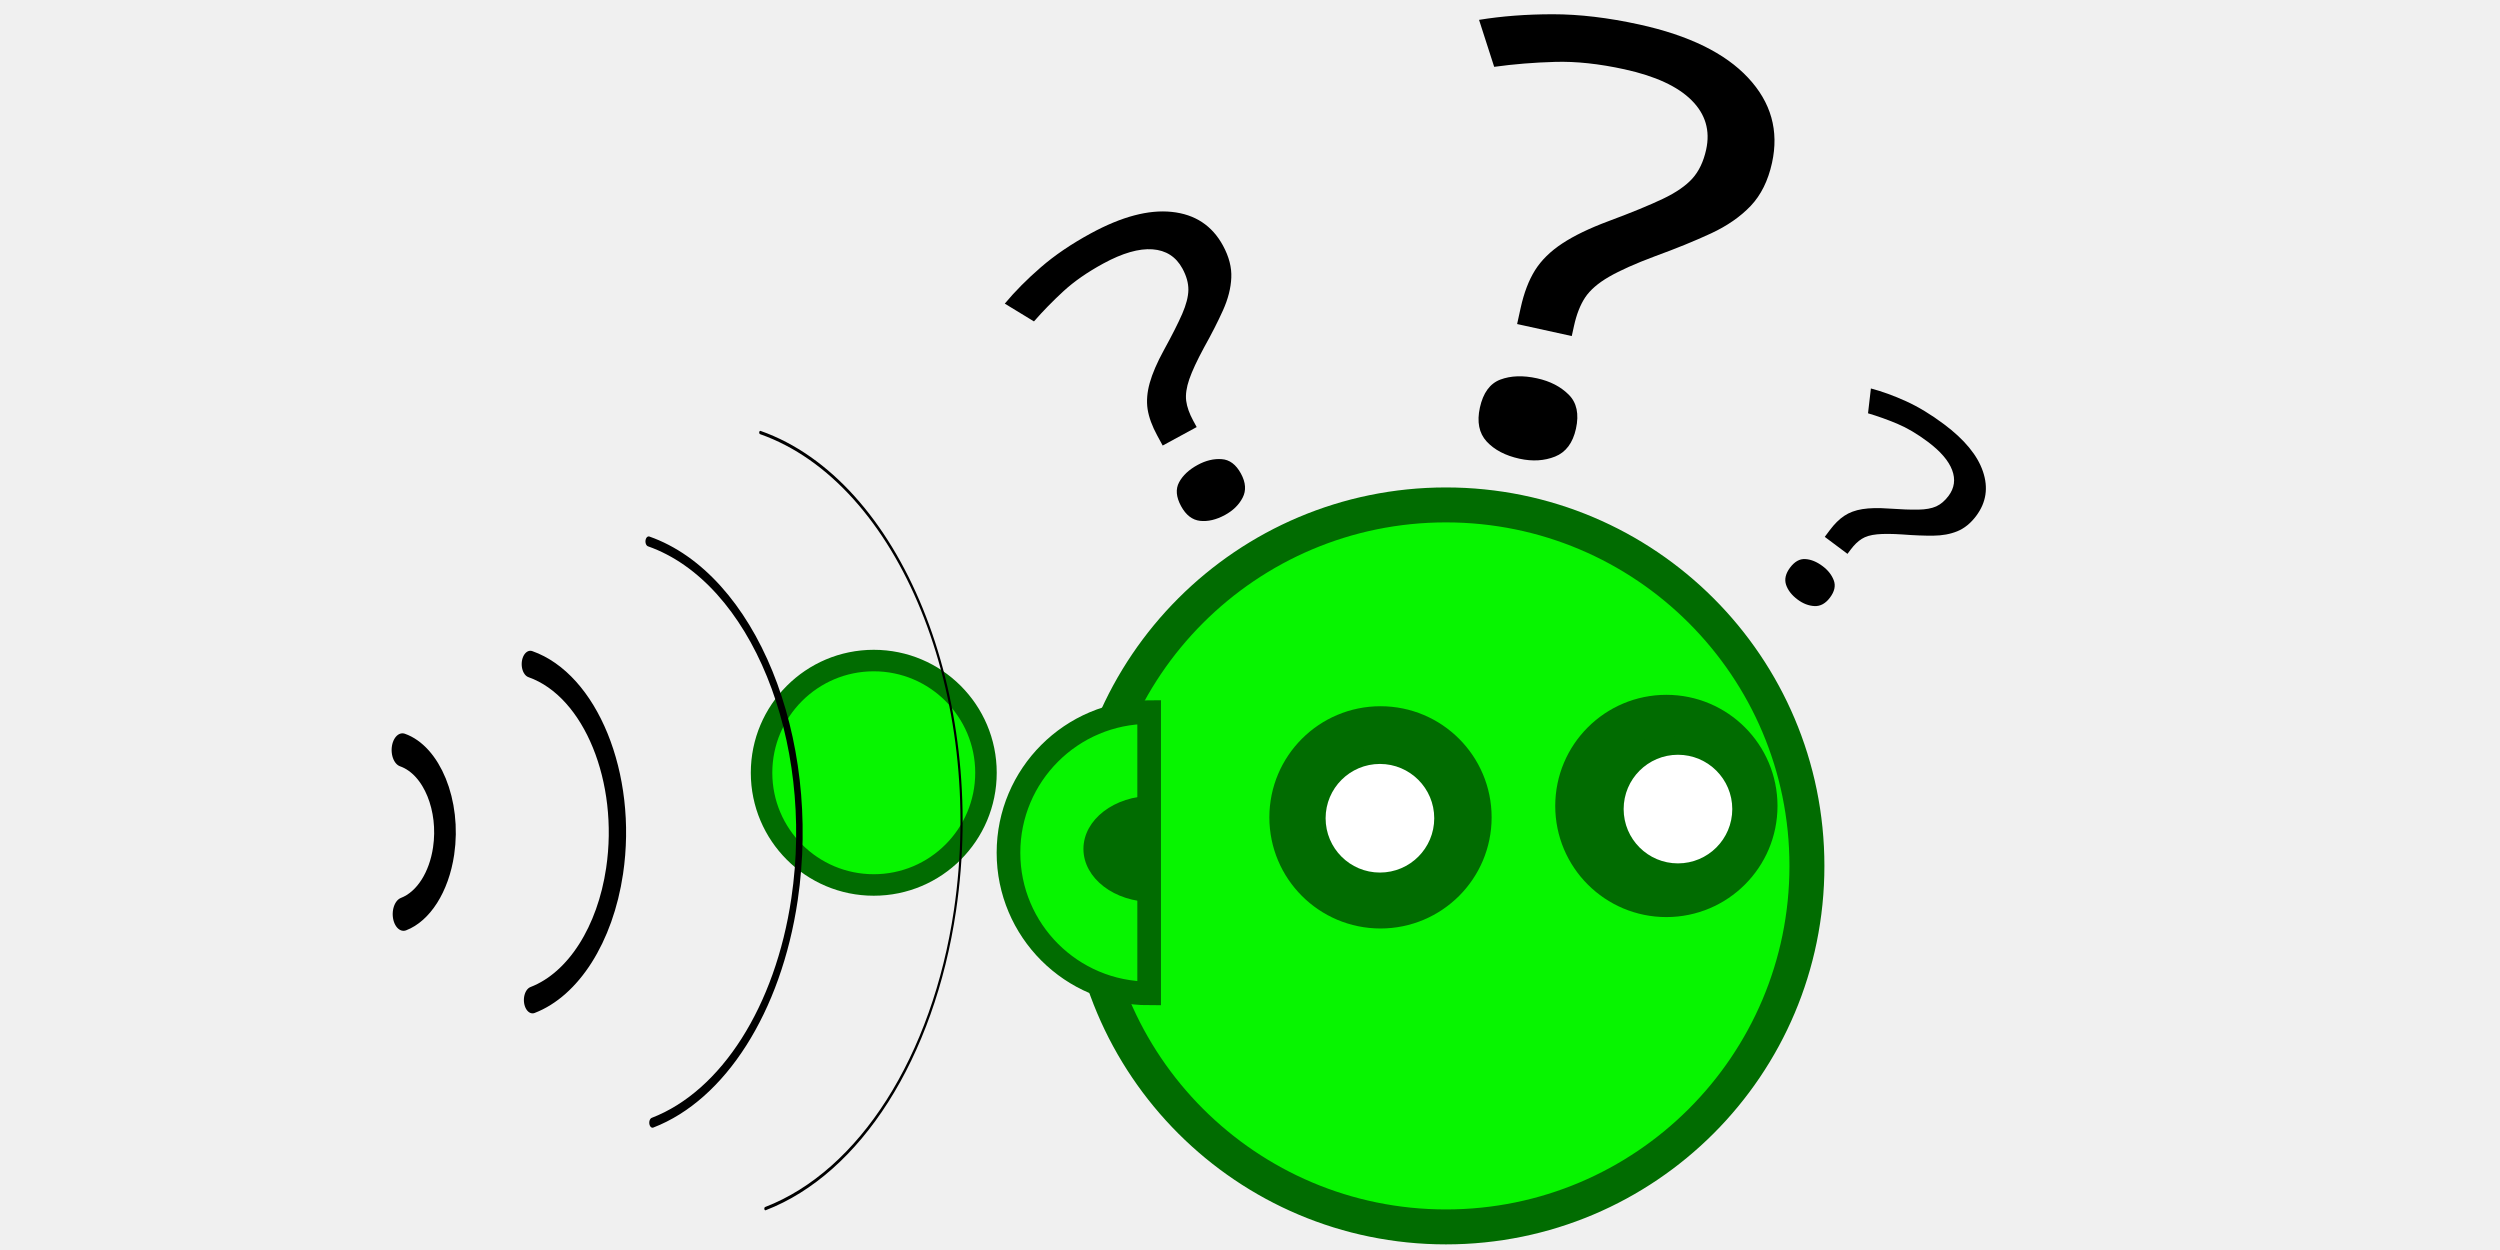
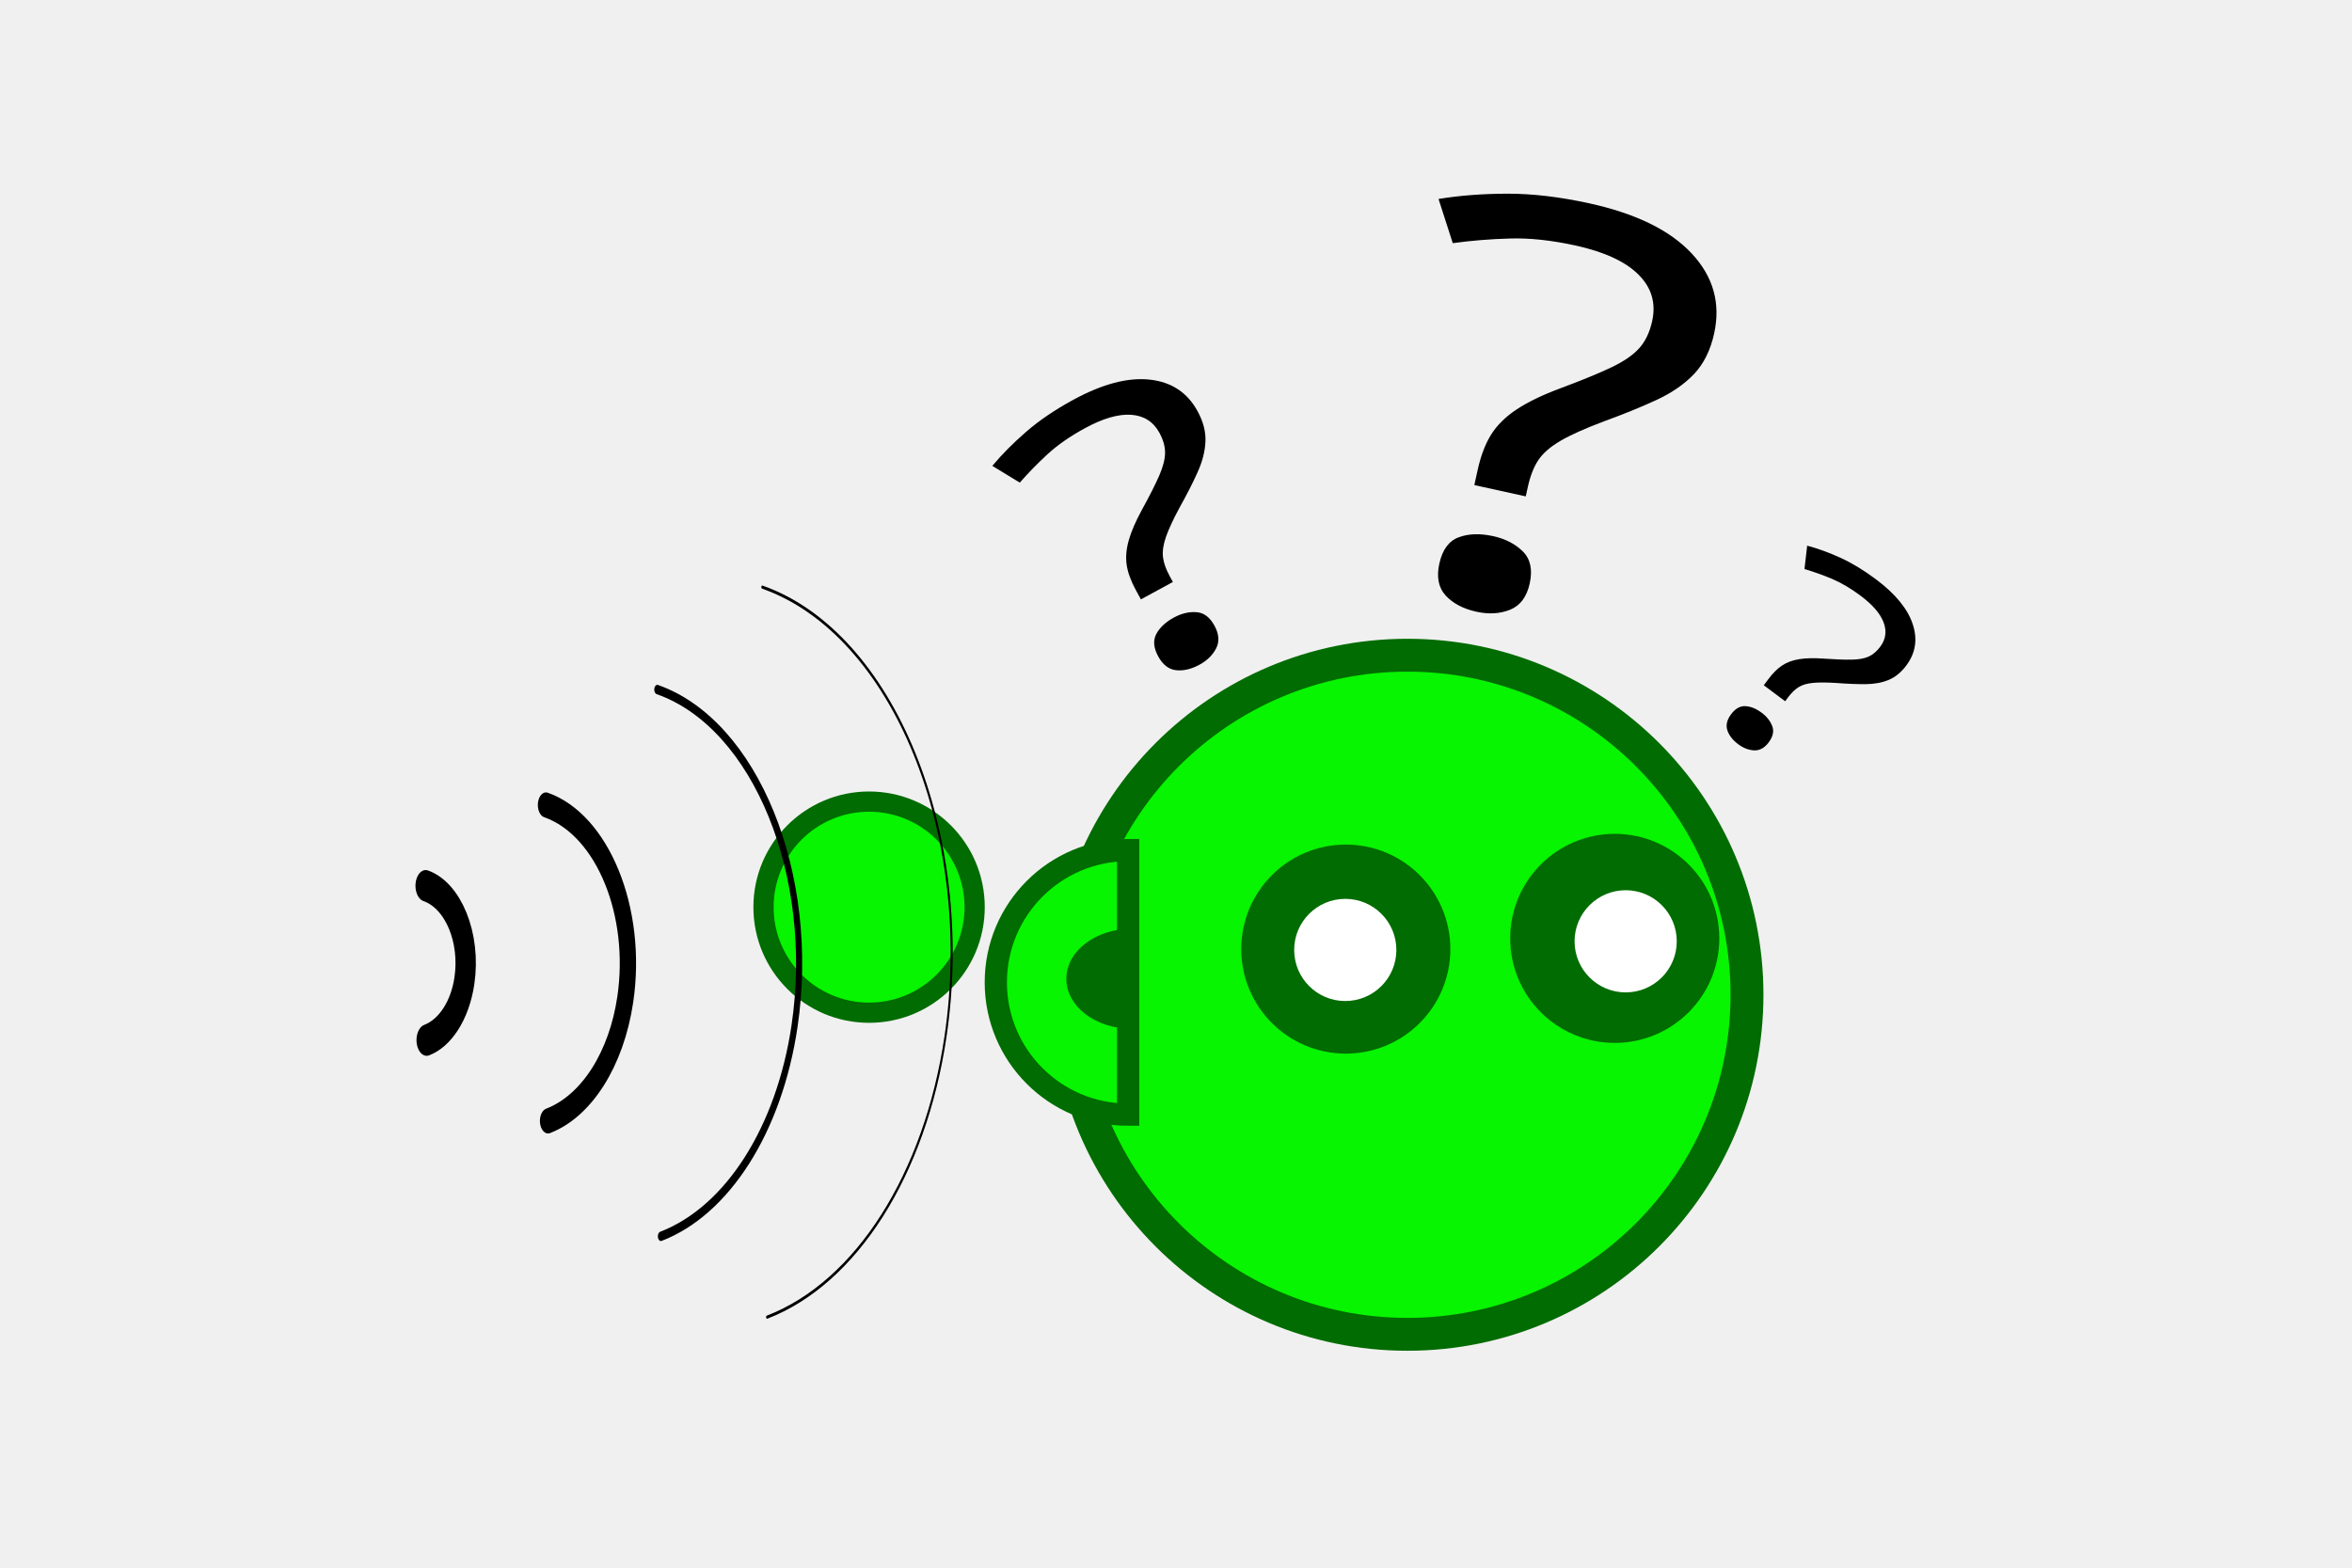
- <svg xmlns="http://www.w3.org/2000/svg" width="600" height="300" id="svg2" version="1.1">
+ <svg xmlns="http://www.w3.org/2000/svg" width="600" height="400" id="svg2" version="1.1">
  <defs id="defs4">
    </defs>
  <g id="layer1" transform="translate(0,-752.3622)">
-     <g id="g3020" transform="matrix(1.307024,0,0,1.307024,-68.47634,-268)">
+     <g id="g3020" transform="matrix(1.307024,0,0,1.307024,-56.47634,-222)">
      <path transform="matrix(0.4936278,0,0,0.4936278,121.8572,769.9722)" d="m 531.429,343.791 c 0,74.164 -60.122,134.286 -134.286,134.286 -74.164,0 -134.286,-60.122 -134.286,-134.286 0,-74.164 60.122,-134.286 134.286,-134.286 74.164,0 134.286,60.122 134.286,134.286 z" id="path2985" style="fill:#07f500;fill-opacity:1;fill-rule:nonzero;stroke:#016c01;stroke-width:13;stroke-linecap:round;stroke-linejoin:miter;stroke-miterlimit:4;stroke-opacity:1;stroke-dasharray:none;stroke-dashoffset:0" />
      <g transform="matrix(0.4936278,0,0,0.4936278,135.9411,772.0665)" id="g3839">
        <path style="fill:#016c01;fill-opacity:1;fill-rule:nonzero;stroke:#016c01;stroke-width:13;stroke-linecap:round;stroke-linejoin:miter;stroke-miterlimit:4;stroke-opacity:1;stroke-dasharray:none;stroke-dashoffset:0" id="path3763" d="m 391.429,332.362 c 0,15.78 -12.792,28.571 -28.571,28.571 -15.78,0 -28.571,-12.792 -28.571,-28.571 0,-15.78 12.792,-28.571 28.571,-28.571 15.78,0 28.571,12.792 28.571,28.571 z" transform="matrix(1.178731,0,0,1.178731,-83.44262,-70.27793)" />
        <path style="fill:#ffffff;fill-opacity:1;fill-rule:nonzero;stroke:none" id="path3819" d="m 378.807,329.093 c 0,13.389 -10.854,24.244 -24.244,24.244 -13.389,0 -24.244,-10.854 -24.244,-24.244 0,-13.389 10.854,-24.244 24.244,-24.244 13.389,0 24.244,10.854 24.244,24.244 z" transform="matrix(0.8333333,0,0,-0.8333333,48.58834,596.064)" />
      </g>
      <path style="fill:#016c01;fill-opacity:1;fill-rule:nonzero;stroke:#016c01;stroke-width:13;stroke-linecap:round;stroke-linejoin:miter;stroke-miterlimit:4;stroke-opacity:1;stroke-dasharray:none;stroke-dashoffset:0" id="path3847" d="m 391.429,332.362 c 0,15.78 -12.792,28.571 -28.571,28.571 -15.78,0 -28.571,-12.792 -28.571,-28.571 0,-15.78 12.792,-28.571 28.571,-28.571 15.78,0 28.571,12.792 28.571,28.571 z" transform="matrix(-0.5818544,0,0,0.5818544,569.5055,735.2811)" />
      <path style="fill:#ffffff;fill-opacity:1;fill-rule:nonzero;stroke:none" id="path3849" d="m 378.807,329.093 c 0,13.389 -10.854,24.244 -24.244,24.244 -13.389,0 -24.244,-10.854 -24.244,-24.244 0,-13.389 10.854,-24.244 24.244,-24.244 13.389,0 24.244,10.854 24.244,24.244 z" transform="matrix(-0.4113565,0,0,-0.4113565,506.3555,1064.615)" />
      <g transform="matrix(0.4936278,0,0,0.4936278,141.5843,855.8354)" id="g3783">
        <path style="fill:#07f500;fill-opacity:1;fill-rule:nonzero;stroke:#016c01;stroke-width:8.8;stroke-linecap:round;stroke-linejoin:miter;stroke-miterlimit:4;stroke-opacity:1;stroke-dasharray:none;stroke-dashoffset:0" id="path3779" d="m 272.943,138.78 c 0,28.899 -23.427,52.326 -52.326,52.326 -28.899,0 -52.326,-23.427 -52.326,-52.326 0,0 0,0 0,0 l 52.326,0 z" transform="matrix(0,1,-1,0,385.5605,-55.67415)" />
        <path transform="matrix(0,0.348007,-0.4527708,0,310.8551,86.75258)" d="m 272.943,138.78 c 0,28.899 -23.427,52.326 -52.326,52.326 -28.899,0 -52.326,-23.427 -52.326,-52.326 0,0 0,0 0,0 l 52.326,0 z" id="path3781" style="fill:#016c01;fill-opacity:1;fill-rule:nonzero;stroke:#016c01;stroke-width:8.8;stroke-linecap:round;stroke-linejoin:miter;stroke-miterlimit:4;stroke-opacity:1;stroke-dasharray:none;stroke-dashoffset:0" />
      </g>
      <g id="g4426" style="fill:none;stroke:#000000;stroke-width:13.845;stroke-miterlimit:4;stroke-opacity:1;stroke-dasharray:none" transform="matrix(0.2852333,0,0,0.2852333,185.3272,822.0495)">
        <path transform="matrix(-0.00394727,-1.541362,0.9999922,-0.00608422,-496.2792,231.7203)" style="stroke:#000000;stroke-width:11.152;stroke-linecap:round;stroke-linejoin:miter;stroke-miterlimit:4;stroke-dasharray:none;stroke-dashoffset:0" d="m -34.404,371.501 c -9.028,38.797 -47.797,62.93 -86.594,53.902 -26.458,-6.156 -47.212,-26.656 -53.695,-53.036" id="path4428" />
      </g>
      <g transform="matrix(0.1393571,0,0,0.1393571,143.6594,879.0293)" style="fill:none;stroke:#000000;stroke-width:35.422;stroke-miterlimit:4;stroke-opacity:1;stroke-dasharray:none" id="g4430">
        <path id="path4432" d="m -34.404,371.501 c -9.028,38.797 -47.797,62.93 -86.594,53.902 -26.458,-6.156 -47.212,-26.656 -53.695,-53.036" style="stroke:#000000;stroke-width:28.531;stroke-linecap:round;stroke-linejoin:miter;stroke-miterlimit:4;stroke-dasharray:none;stroke-dashoffset:0" transform="matrix(-0.00394727,-1.541362,0.9999922,-0.00608422,-496.2792,231.7203)" />
      </g>
      <path style="fill:#07f500;fill-opacity:1;fill-rule:nonzero;stroke:#016c01;stroke-width:25.738;stroke-linecap:round;stroke-linejoin:miter;stroke-miterlimit:4;stroke-opacity:1;stroke-dasharray:none;stroke-dashoffset:0" id="path4434" d="m 531.429,343.791 c 0,74.164 -60.122,134.286 -134.286,134.286 -74.164,0 -134.286,-60.122 -134.286,-134.286 0,-74.164 60.122,-134.286 134.286,-134.286 74.164,0 134.286,60.122 134.286,134.286 z" transform="matrix(0.1534341,0,0,0.1534341,151.8994,869.8243)" />
      <g id="g4436" style="fill:none;stroke:#000000;stroke-width:3;stroke-miterlimit:4;stroke-opacity:1;stroke-dasharray:none" transform="matrix(0.4936278,0,0,0.4936278,233.0348,740.6497)">
        <path transform="matrix(-0.00394727,-1.541362,0.9999922,-0.00608422,-496.2792,231.7203)" style="stroke:#000000;stroke-width:2.416;stroke-linecap:round;stroke-linejoin:miter;stroke-miterlimit:4;stroke-dasharray:none;stroke-dashoffset:0" d="m -34.404,371.501 c -9.028,38.797 -47.797,62.93 -86.594,53.902 -26.458,-6.156 -47.212,-26.656 -53.695,-53.036" id="path4438" />
      </g>
      <g transform="matrix(0.6590754,0,0,0.6590754,274.15,673.9161)" style="fill:none;stroke:#000000;stroke-width:0.749;stroke-miterlimit:4;stroke-opacity:1;stroke-dasharray:none" id="g2999">
        <path id="path3001" d="m -34.404,371.501 c -9.028,38.797 -47.797,62.93 -86.594,53.902 -26.458,-6.156 -47.212,-26.656 -53.695,-53.036" style="stroke:#000000;stroke-width:0.603;stroke-linecap:round;stroke-linejoin:miter;stroke-miterlimit:4;stroke-dasharray:none;stroke-dashoffset:0" transform="matrix(-0.00394727,-1.541362,0.9999922,-0.00608422,-496.2792,231.7203)" />
      </g>
      <text transform="matrix(1.118948,0.2458661,-0.1873274,0.8525353,0,0)" id="text3771" y="884.51" x="421.596" style="font-size:128.224px;font-style:normal;font-variant:normal;font-weight:normal;font-stretch:normal;text-align:start;line-height:125%;letter-spacing:0px;word-spacing:0px;writing-mode:lr-tb;text-anchor:start;fill:#000000;fill-opacity:1;stroke:none;font-family:Sans;-inkscape-font-specification:Sans" xml:space="preserve">
        <tspan y="884.51" x="421.596" id="tspan3773">?</tspan>
      </text>
      <text xml:space="preserve" style="font-size:88.804px;font-style:normal;font-variant:normal;font-weight:normal;font-stretch:normal;text-align:start;line-height:125%;letter-spacing:0px;word-spacing:0px;writing-mode:lr-tb;text-anchor:start;fill:#000000;fill-opacity:1;stroke:none;font-family:Sans;-inkscape-font-specification:Sans" x="-168.024" y="1031.465" id="text3775" transform="matrix(1.006583,-0.54707,0.416817,0.7669235,0,0)">
        <tspan id="tspan3777" x="-168.024" y="1031.465">?</tspan>
      </text>
      <text xml:space="preserve" style="font-size:65.025px;font-style:normal;font-variant:normal;font-weight:normal;font-stretch:normal;text-align:start;line-height:125%;letter-spacing:0px;word-spacing:0px;writing-mode:lr-tb;text-anchor:start;fill:#000000;fill-opacity:1;stroke:none;font-family:Sans;-inkscape-font-specification:Sans" x="721.439" y="553.77" id="text3779" transform="matrix(0.917355,0.686261,-0.5228678,0.6989401,0,0)">
        <tspan id="tspan3781" x="721.439" y="553.77">?</tspan>
      </text>
    </g>
  </g>
</svg>
